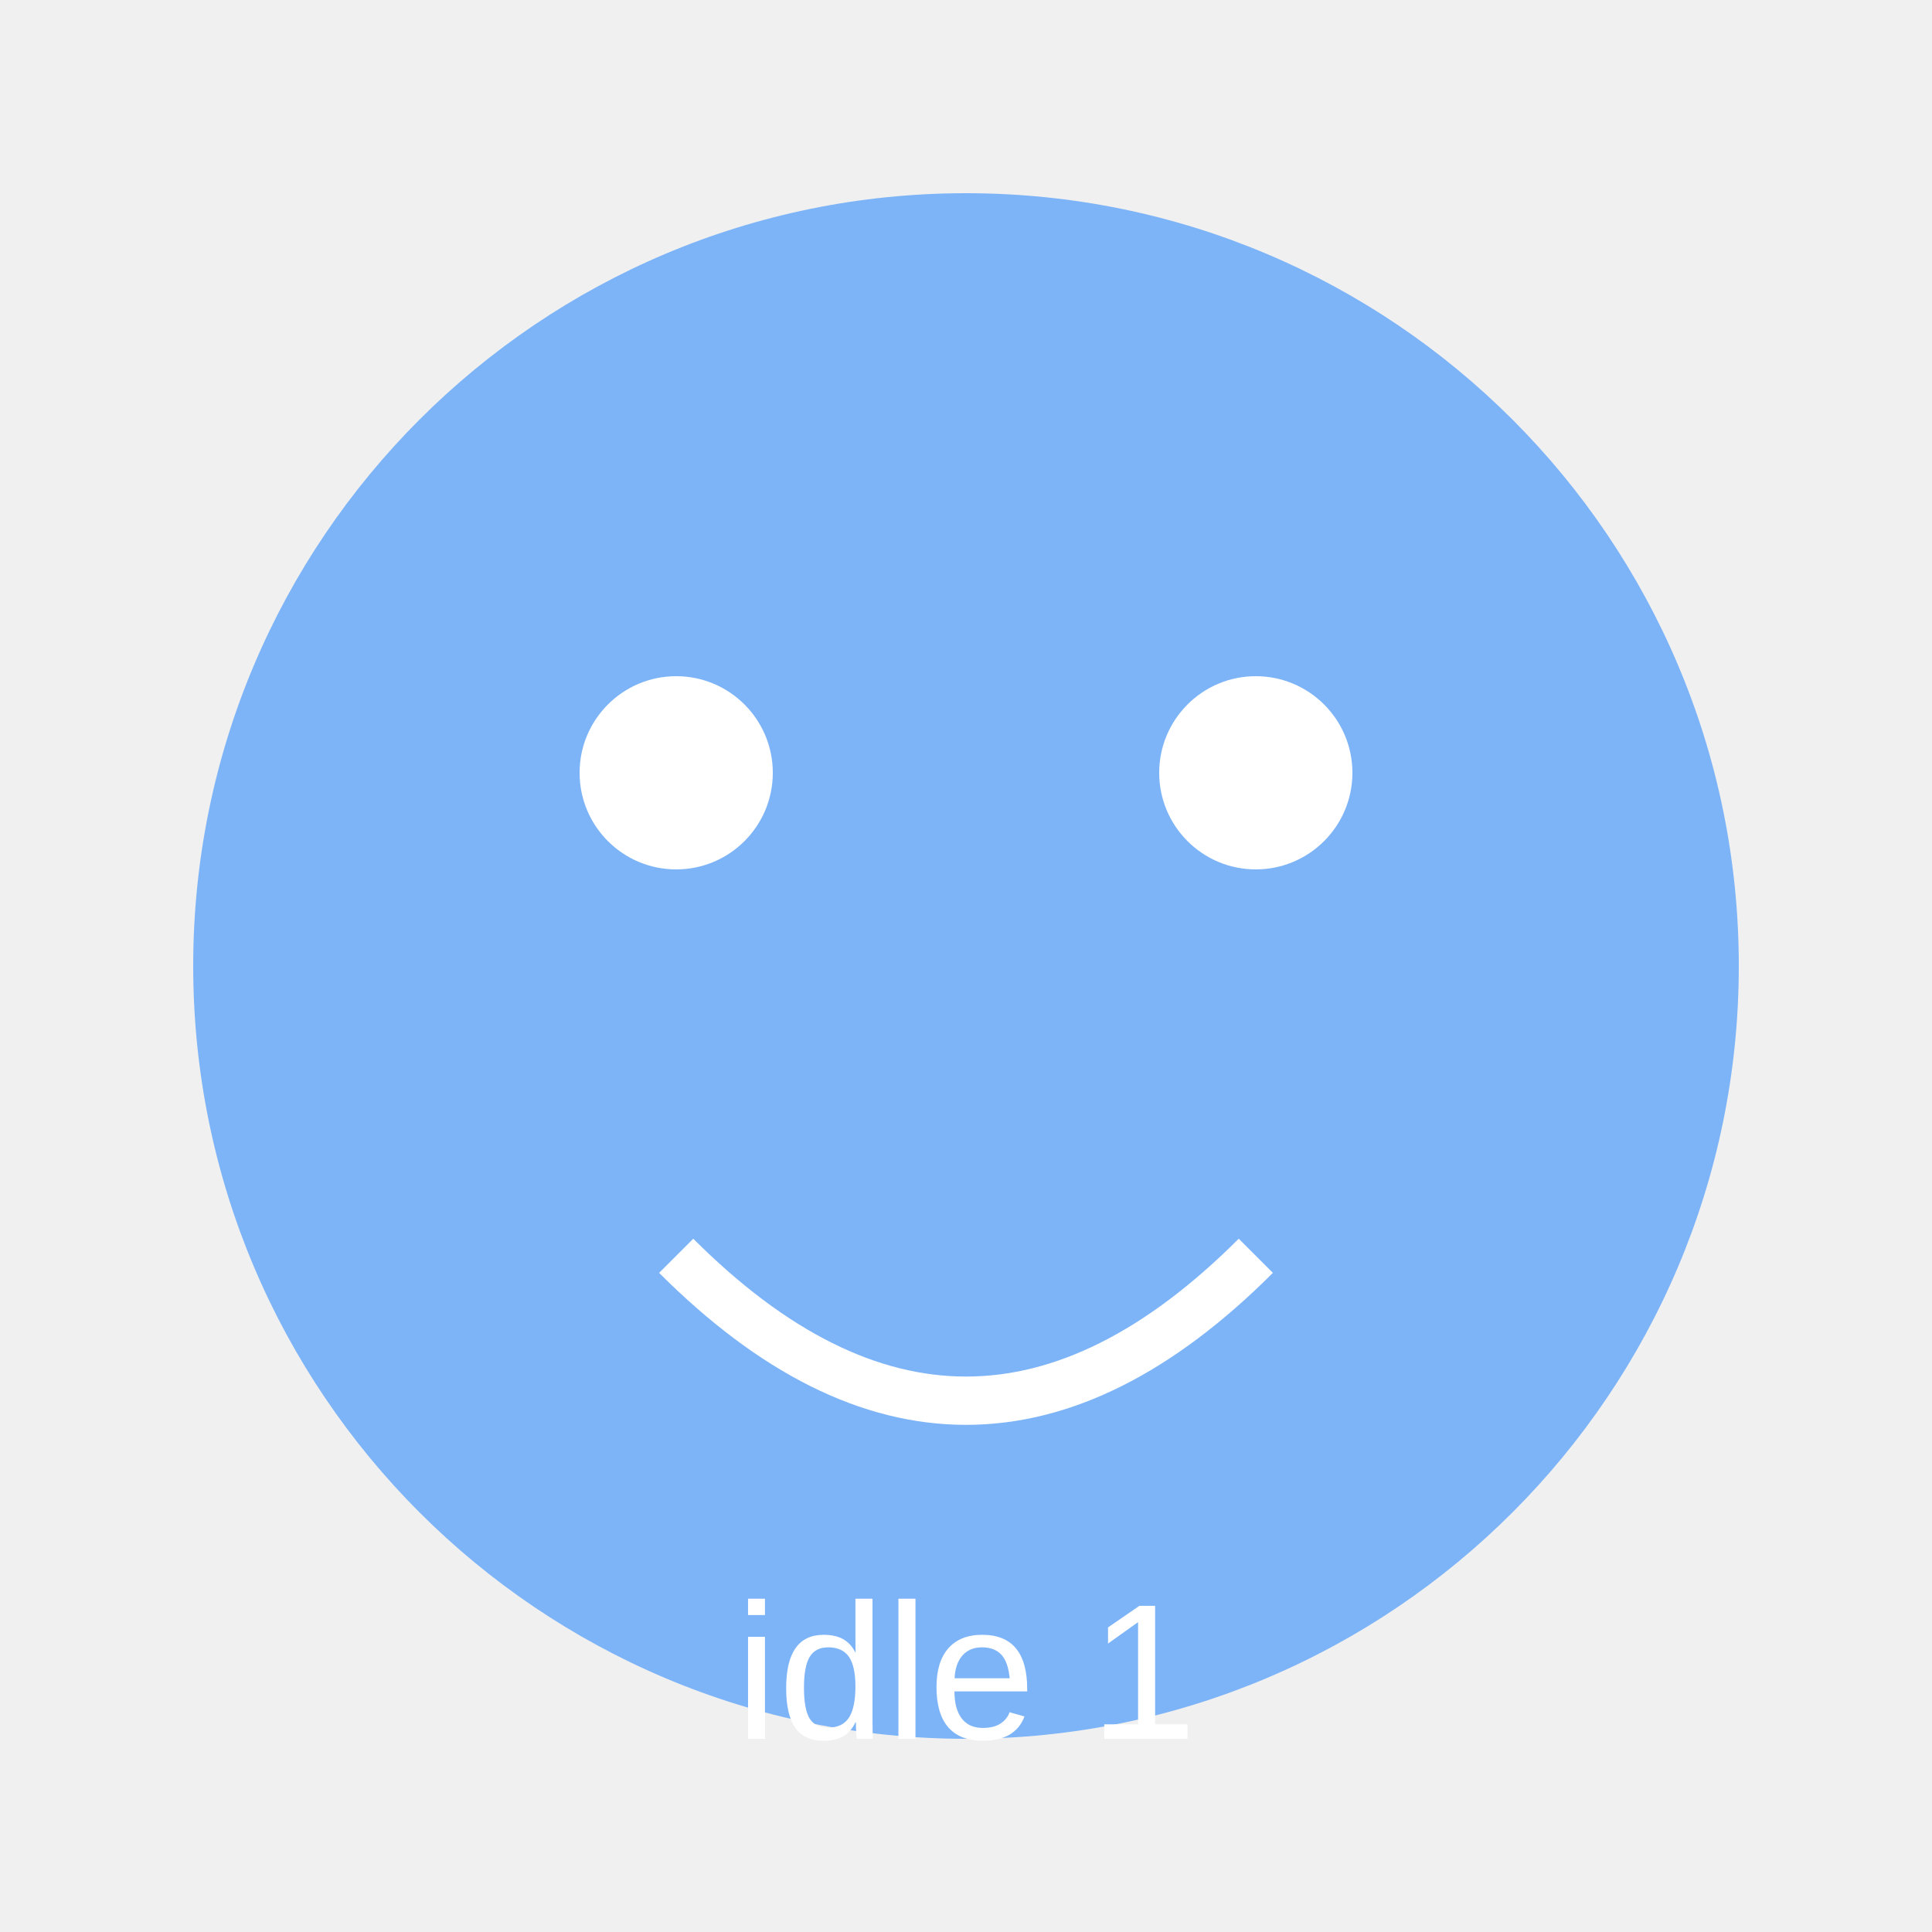
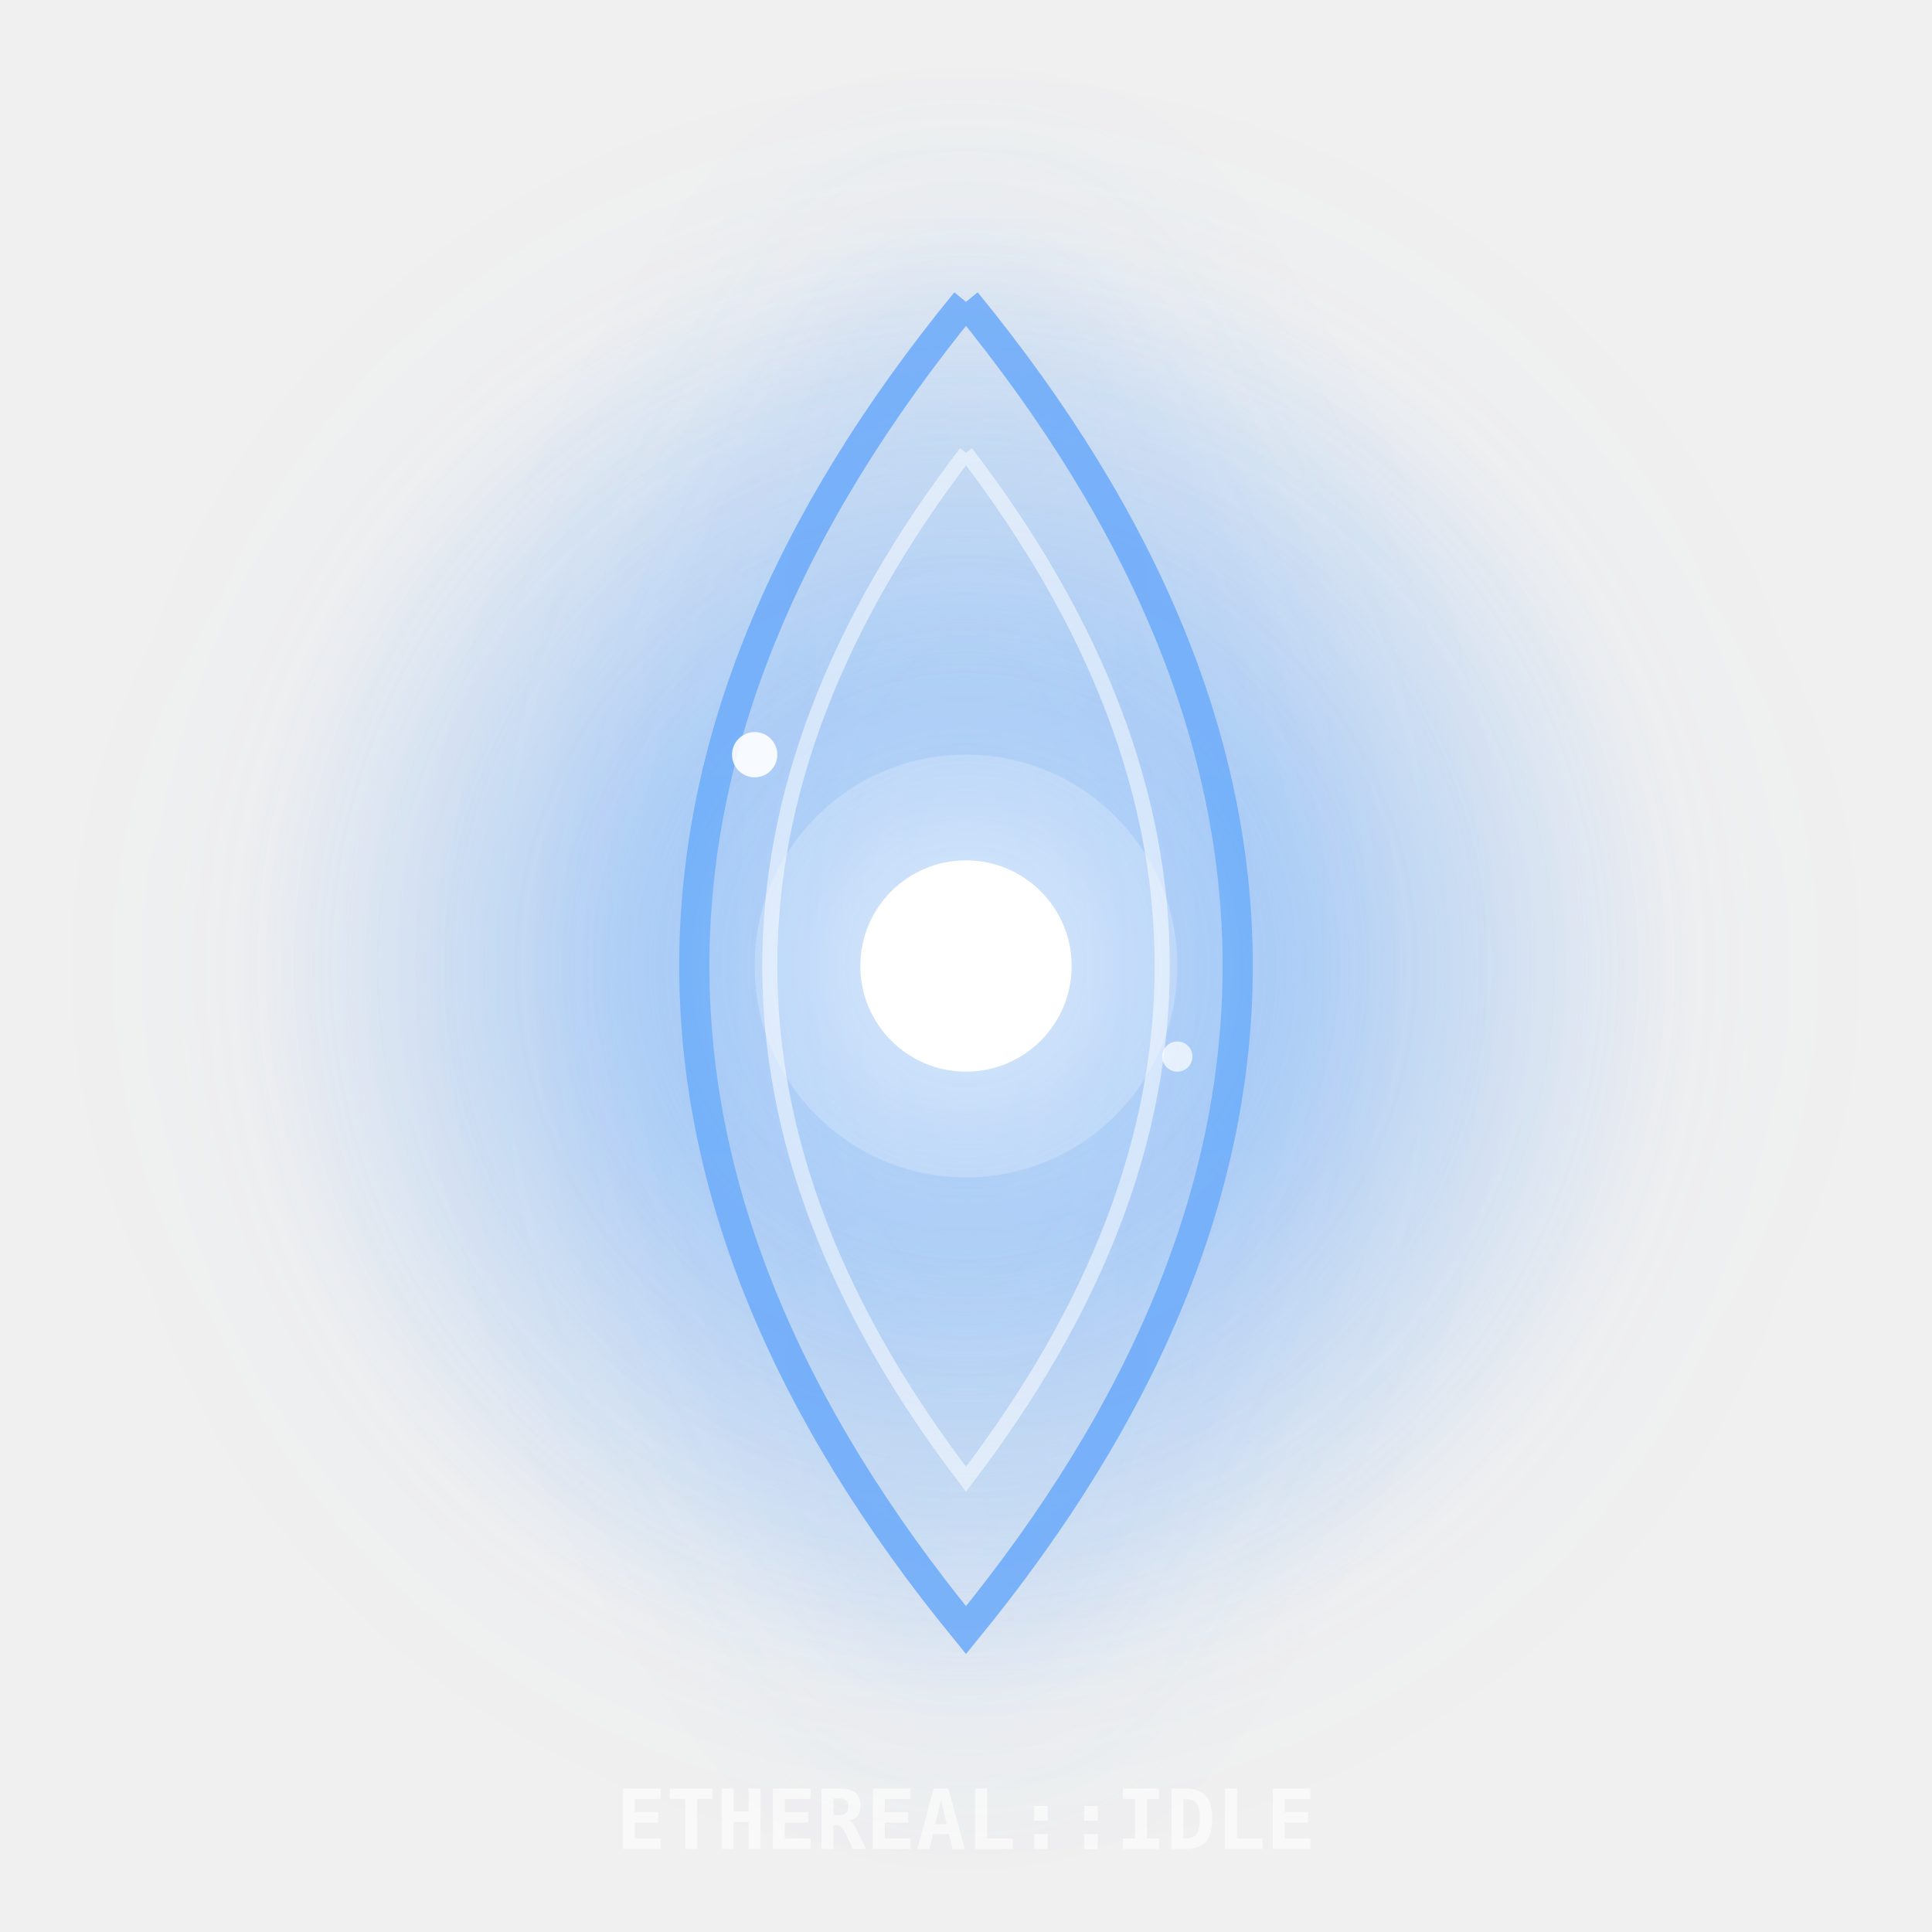
- <svg xmlns="http://www.w3.org/2000/svg" width="200" height="200">
-   <rect width="200" height="200" fill="transparent" />
-   <circle cx="100" cy="100" r="80" fill="#60A5FA" fill-opacity="0.8" />
-   <circle cx="70" cy="80" r="10" fill="white" />
-   <circle cx="130" cy="80" r="10" fill="white" />
-   <path d="M 70 130 Q 100 160 130 130" stroke="white" stroke-width="5" fill="none" />
-   <text x="50%" y="180" text-anchor="middle" fill="white" font-family="Arial" font-size="20">idle 1</text>
+ <svg xmlns="http://www.w3.org/2000/svg" width="256" height="256" viewBox="0 0 256 256">
+   <defs>
+     <filter id="glow" x="-100%" y="-100%" width="300%" height="300%">
+       <feGaussianBlur stdDeviation="15" result="blur" />
+       <feComposite in="SourceGraphic" in2="blur" operator="over" />
+     </filter>
+     <radialGradient id="coreGrad-idle-1" cx="50%" cy="50%" r="50%">
+       <stop offset="0%" stop-color="#60A5FA" stop-opacity="1" />
+       <stop offset="30%" stop-color="#60A5FA" stop-opacity="0.7" />
+       <stop offset="60%" stop-color="#60A5FA" stop-opacity="0.3" />
+       <stop offset="100%" stop-color="#60A5FA" stop-opacity="0" />
+     </radialGradient>
+   </defs>
+   <circle cx="128" cy="128" r="95" fill="url(#coreGrad-idle-1)" opacity="0.6" filter="url(#glow)">
+     <animate attributeName="r" values="85;105;85" dur="3s" repeatCount="indefinite" />
+     <animate attributeName="opacity" values="0.4;0.7;0.4" dur="3s" repeatCount="indefinite" />
+   </circle>
+   <path d="M128 40 Q200 128 128 216 Q56 128 128 40" fill="none" stroke="#60A5FA" stroke-width="4" stroke-opacity="0.8" filter="url(#glow)">
+     <animate attributeName="d" values="M128 40 Q200 128 128 216 Q56 128 128 40;                      M128 20 Q260 128 128 236 Q-4 128 128 20;                      M128 40 Q200 128 128 216 Q56 128 128 40" dur="4s" repeatCount="indefinite" />
+   </path>
+   <path d="M128 60 Q180 128 128 196 Q76 128 128 60" fill="none" stroke="white" stroke-width="2" stroke-opacity="0.5" filter="url(#glow)">
+     <animate attributeName="d" values="M128 60 Q180 128 128 196 Q76 128 128 60;                      M128 40 Q220 128 128 216 Q36 128 128 40;                      M128 60 Q180 128 128 196 Q76 128 128 60" dur="6s" repeatCount="indefinite" />
+   </path>
+   <g filter="url(#glow)">
+     <circle cx="128" cy="128" r="28" fill="white" opacity="0.2" />
+     <circle cx="128" cy="128" r="14" fill="white" opacity="1">
+       <animate attributeName="opacity" values="0.7;1;0.7" dur="1s" repeatCount="indefinite" />
+       <animate attributeName="r" values="12;16;12" dur="1s" repeatCount="indefinite" />
+     </circle>
+   </g>
+   <circle cx="100" cy="100" r="3" fill="white" opacity="0.9">
+     <animate attributeName="cy" values="100;70;100" dur="2s" repeatCount="indefinite" />
+   </circle>
+   <circle cx="156" cy="140" r="2" fill="white" opacity="0.7">
+     <animate attributeName="cy" values="140;170;140" dur="3s" repeatCount="indefinite" />
+   </circle>
+   <text x="128" y="245" text-anchor="middle" fill="white" font-family="monospace" font-size="11" font-weight="bold" opacity="0.6">
+     ETHEREAL::IDLE
+   </text>
</svg>
